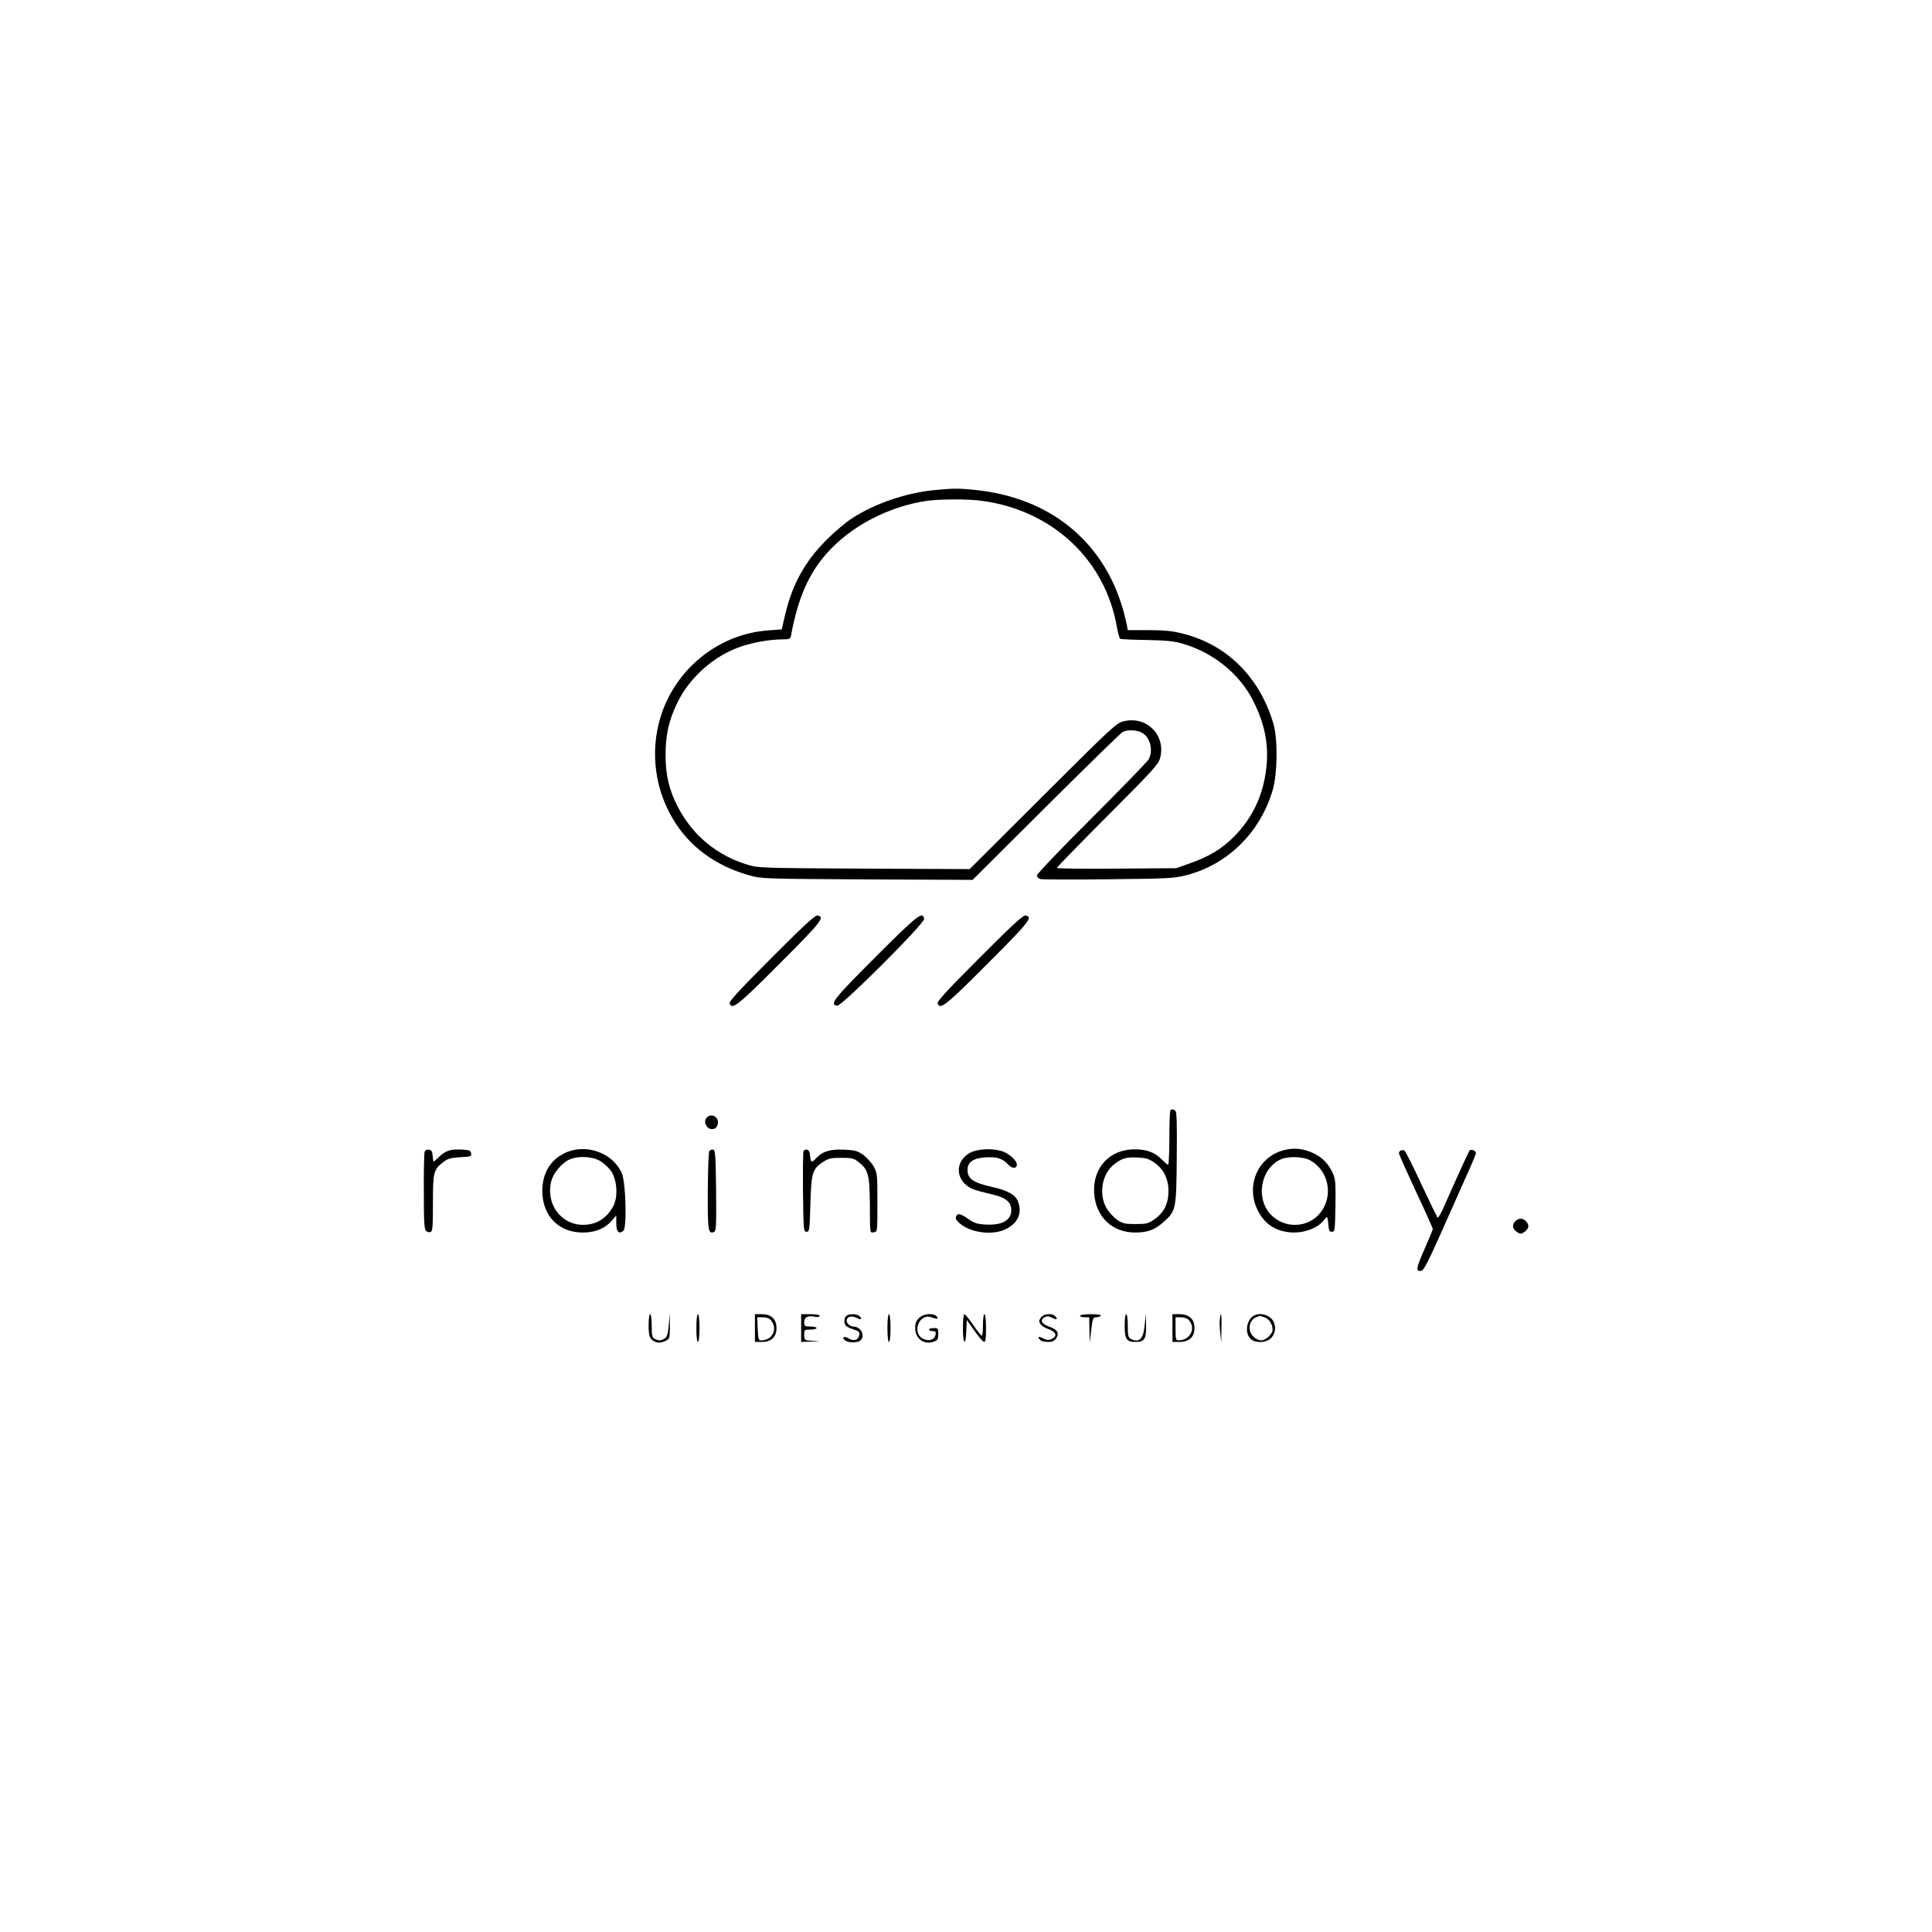
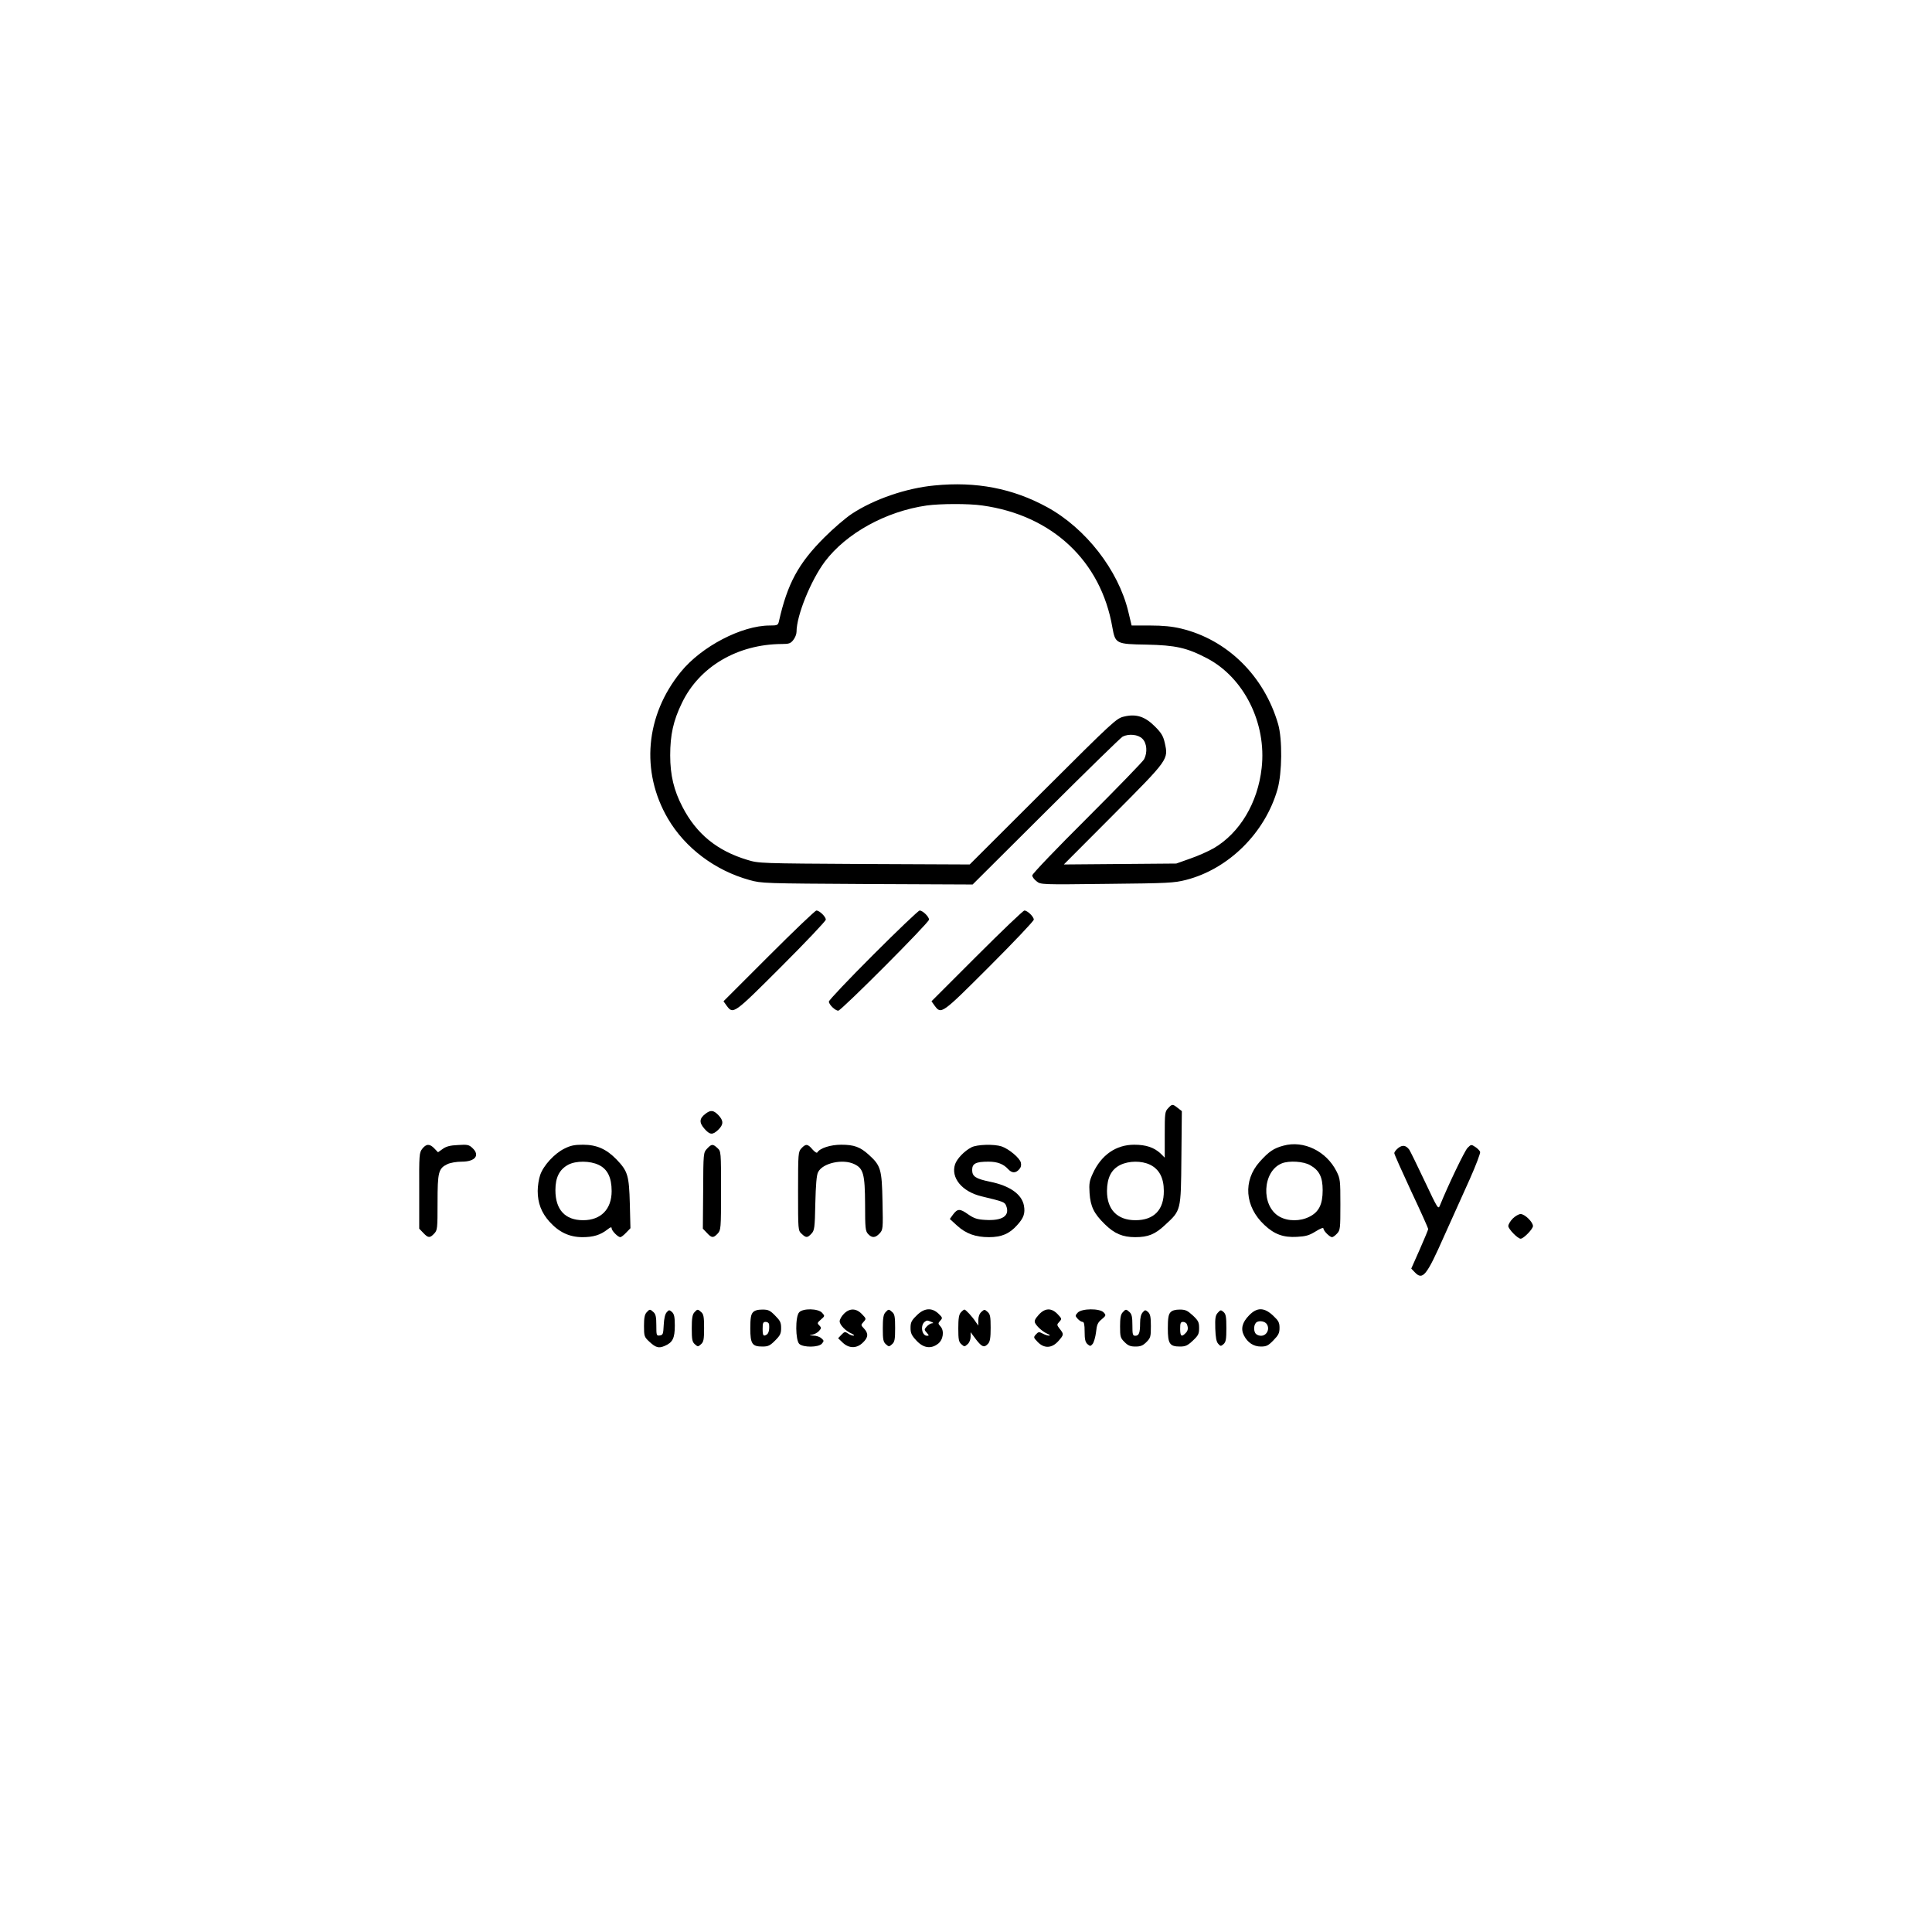
<svg xmlns="http://www.w3.org/2000/svg" viewBox="0 0 1254 1254" fill="currentColor" role="img" aria-label="rainsday cloud-rain logo with wordmark">
  <g transform="translate(0,1254) scale(0.1,-0.1)">
-     <path d="M6065 9359 c-182 -17 -392 -89 -536 -184 -41 -27 -115 -89 -164 -139 -142 -142 -222 -288 -269 -486 l-22 -95 -90 -7 c-302 -22 -570 -225 -680 -513 -87 -231 -65 -492 61 -706 106 -182 278 -309 500 -371 78 -22 94 -22 764 -26 l684 -3 476 474 c262 261 486 480 498 486 31 16 89 14 123 -4 55 -28 77 -114 46 -173 -8 -15 -175 -187 -370 -382 -196 -195 -356 -363 -356 -372 0 -10 10 -20 25 -24 13 -3 212 -4 442 -1 386 4 424 6 502 26 271 69 484 281 563 558 30 106 32 325 4 423 -89 306 -305 520 -599 590 -60 15 -117 20 -214 20 l-133 0 -5 28 c-22 107 -53 201 -94 287 -163 340 -475 550 -883 594 -107 12 -154 12 -273 0z m311 -70 c458 -63 799 -384 874 -822 7 -37 16 -70 21 -73 5 -3 82 -7 172 -8 132 -3 176 -7 237 -25 196 -58 364 -194 452 -366 77 -151 105 -288 87 -440 -19 -175 -89 -323 -207 -443 -80 -81 -164 -132 -287 -175 l-90 -32 -387 -3 c-214 -2 -388 0 -388 5 0 4 148 156 329 338 295 295 331 335 341 375 39 146 -86 274 -234 239 -49 -11 -66 -26 -527 -486 l-475 -474 -685 3 c-679 4 -685 4 -759 26 -199 61 -354 190 -450 374 -56 107 -80 207 -80 335 0 133 20 225 76 341 80 166 241 308 415 366 84 28 185 45 266 46 47 0 53 3 57 23 50 277 137 454 297 601 153 142 371 244 584 275 87 12 272 13 361 0z" />
-     <path d="M5007 6322 c-210 -210 -276 -282 -271 -295 16 -43 50 -17 323 257 275 275 299 306 246 314 -15 2 -96 -73 -298 -276z" />
-     <path d="M5681 6327 c-274 -275 -298 -306 -247 -315 27 -6 568 535 564 563 -8 54 -41 27 -317 -248z" />
-     <path d="M6357 6322 c-210 -210 -276 -282 -271 -295 16 -43 50 -17 323 257 275 275 299 306 246 314 -15 2 -96 -73 -298 -276z" />
-     <path d="M7597 5333 c-4 -3 -7 -84 -7 -180 0 -95 -4 -173 -8 -173 -5 0 -21 14 -38 31 -45 48 -98 69 -180 69 -163 0 -274 -121 -262 -287 11 -152 117 -253 266 -253 77 0 126 17 178 63 88 77 89 81 92 421 2 238 0 301 -10 307 -16 11 -23 11 -31 2z m-109 -336 c62 -41 96 -106 96 -186 1 -82 -28 -141 -92 -186 -40 -27 -51 -30 -121 -30 -68 0 -83 3 -119 27 -22 15 -54 49 -69 75 -54 92 -31 225 50 287 50 38 76 46 148 43 52 -2 75 -8 107 -30z" />
-     <path d="M4594 5292 c-19 -13 -23 -39 -8 -61 26 -36 74 -21 74 24 0 36 -37 57 -66 37z" />
-     <path d="M8331 5074 c-169 -45 -248 -233 -166 -393 47 -93 127 -140 236 -141 73 0 154 32 188 76 10 13 21 24 24 24 3 0 7 -21 9 -47 3 -40 6 -48 23 -48 19 0 20 8 23 168 2 146 0 173 -16 210 -28 62 -67 103 -125 131 -68 32 -129 38 -196 20z m168 -63 c126 -65 160 -235 68 -346 -79 -97 -231 -101 -319 -8 -101 107 -65 300 67 359 46 20 139 17 184 -5z" />
-     <path d="M2756 5065 c-3 -10 -6 -126 -5 -260 0 -198 3 -246 15 -255 7 -7 21 -10 29 -6 13 4 15 34 15 186 0 203 4 219 67 267 30 23 48 28 110 32 69 3 74 5 71 25 -3 18 -11 21 -53 24 -75 5 -111 -5 -151 -43 -20 -19 -38 -35 -40 -35 -1 0 -4 17 -6 38 -2 29 -8 38 -24 40 -13 2 -24 -4 -28 -13z" />
-     <path d="M3662 5054 c-92 -46 -142 -132 -142 -244 0 -161 106 -270 262 -270 81 0 143 25 188 76 l30 35 0 -51 c0 -55 17 -73 46 -49 24 19 16 316 -10 374 -59 135 -238 197 -374 129z m229 -47 c24 -13 57 -43 74 -66 40 -57 48 -166 17 -227 -42 -81 -110 -124 -197 -124 -147 0 -247 141 -205 290 13 46 63 106 108 130 54 28 146 27 203 -3z" />
-     <path d="M4604 5068 c-5 -7 -9 -124 -10 -260 -1 -258 2 -279 41 -264 13 5 15 40 13 268 -3 235 -5 263 -20 266 -9 2 -20 -3 -24 -10z" />
-     <path d="M5215 5068 c-3 -7 -4 -128 -3 -268 3 -247 4 -255 23 -255 19 0 20 8 25 180 6 205 13 227 82 273 36 23 51 27 118 27 68 0 81 -3 112 -27 63 -48 72 -81 74 -268 1 -205 -1 -192 27 -188 22 3 22 4 22 193 0 184 -1 191 -25 235 -14 24 -45 58 -68 75 -39 26 -53 30 -126 33 -89 4 -139 -12 -180 -57 -27 -30 -34 -26 -38 16 -2 27 -8 39 -21 41 -9 2 -19 -3 -22 -10z" />
-     <path d="M6295 5057 c-82 -46 -96 -141 -30 -203 32 -30 48 -36 185 -69 79 -19 114 -49 114 -99 0 -67 -61 -101 -170 -94 -52 3 -72 10 -109 36 -52 36 -70 40 -80 15 -4 -13 3 -26 26 -45 72 -61 216 -78 299 -35 79 39 107 107 76 182 -18 41 -68 69 -163 90 -128 29 -163 53 -163 113 0 49 39 76 119 80 73 4 110 -8 145 -47 25 -27 56 -28 56 0 0 27 -52 74 -99 88 -65 19 -160 14 -206 -12z" />
-     <path d="M9093 5073 c-7 -3 -13 -11 -13 -18 0 -7 50 -119 110 -248 61 -129 110 -239 110 -244 0 -5 -25 -65 -55 -133 -54 -122 -58 -146 -19 -138 14 2 46 63 115 218 53 118 128 287 167 375 40 87 72 164 72 171 0 15 -31 27 -41 17 -6 -7 -69 -144 -174 -381 -16 -35 -31 -59 -35 -55 -3 4 -51 103 -106 220 -54 117 -103 214 -109 216 -5 2 -16 2 -22 0z" />
-     <path d="M9836 4614 c-23 -23 -20 -51 9 -70 23 -15 27 -15 50 0 14 9 25 25 25 36 0 24 -26 50 -50 50 -10 0 -26 -7 -34 -16z" />
-     <path d="M4210 3937 c0 -76 9 -95 53 -110 20 -7 68 9 79 26 4 7 7 46 6 87 l-1 75 -6 -73 c-5 -57 -10 -77 -25 -88 -23 -17 -40 -18 -67 -4 -16 9 -19 22 -19 85 0 43 -4 75 -10 75 -6 0 -10 -31 -10 -73z" />
-     <path d="M4520 3920 c0 -53 4 -90 10 -90 6 0 10 37 10 90 0 53 -4 90 -10 90 -6 0 -10 -37 -10 -90z" />
-     <path d="M4900 3920 l0 -90 45 0 c62 0 95 32 95 90 0 58 -33 90 -95 90 l-45 0 0 -90z m102 53 c49 -57 13 -133 -62 -133 -16 0 -19 10 -22 75 l-3 75 36 0 c22 0 42 -7 51 -17z" />
-     <path d="M5200 3920 l0 -90 63 2 62 2 -52 3 c-53 4 -53 4 -53 39 0 33 1 34 40 34 22 0 40 5 40 10 0 6 -18 10 -40 10 -37 0 -40 2 -40 29 0 32 24 44 71 34 18 -3 29 -1 29 6 0 7 -22 11 -60 11 l-60 0 0 -90z" />
-     <path d="M5492 3998 c-16 -16 -15 -53 1 -65 6 -6 29 -16 50 -23 30 -9 37 -16 35 -32 -5 -35 -34 -46 -68 -26 -31 18 -50 9 -25 -12 20 -16 80 -17 99 -1 35 29 4 91 -46 91 -23 0 -48 27 -42 45 9 22 34 26 65 11 30 -15 38 -9 17 12 -7 7 -26 12 -43 12 -17 0 -36 -5 -43 -12z" />
-     <path d="M5760 3920 c0 -53 4 -90 10 -90 6 0 10 37 10 90 0 53 -4 90 -10 90 -6 0 -10 -37 -10 -90z" />
-     <path d="M5965 3985 c-18 -17 -25 -35 -25 -63 0 -71 56 -113 122 -90 24 9 28 15 28 49 0 37 -2 39 -30 39 -16 0 -30 -4 -30 -10 0 -5 11 -10 24 -10 19 0 22 -4 18 -25 -5 -30 -42 -43 -78 -26 -79 35 -29 171 52 141 37 -14 49 -13 34 5 -20 25 -87 19 -115 -10z" />
-     <path d="M6250 3920 c0 -107 18 -122 22 -19 l3 72 50 -71 c28 -40 56 -72 63 -72 9 0 12 25 12 90 0 53 -4 90 -10 90 -6 0 -10 -30 -10 -70 0 -38 -3 -70 -7 -70 -5 0 -30 32 -56 70 -27 39 -52 70 -58 70 -5 0 -9 -40 -9 -90z" />
-     <path d="M6756 3988 c-13 -19 -14 -25 -3 -42 8 -11 27 -24 43 -29 58 -19 72 -49 30 -68 -19 -9 -31 -8 -55 4 -32 16 -41 11 -19 -11 7 -7 29 -12 50 -12 29 0 41 6 54 24 21 34 7 57 -48 76 -48 17 -60 43 -28 60 16 9 28 8 50 -4 31 -15 39 -9 18 12 -20 20 -75 15 -92 -10z" />
-     <path d="M7010 4000 c0 -5 14 -10 30 -10 l30 0 1 -82 2 -83 10 83 c9 76 11 82 33 82 12 0 26 5 29 10 4 6 -20 10 -64 10 -41 0 -71 -4 -71 -10z" />
-     <path d="M7300 3936 c0 -88 12 -106 70 -106 59 0 70 18 69 108 l-2 77 -7 -74 c-8 -92 -36 -120 -91 -91 -16 9 -19 22 -19 85 0 43 -4 75 -10 75 -6 0 -10 -31 -10 -74z" />
-     <path d="M7610 3920 l0 -90 44 0 c64 0 99 31 99 90 0 59 -35 90 -99 90 l-44 0 0 -90z m104 54 c52 -52 13 -134 -65 -134 -17 0 -19 8 -19 75 l0 75 34 0 c19 0 42 -7 50 -16z" />
-     <path d="M7918 3983 c-3 -16 -2 -57 2 -93 l7 -65 1 93 c2 93 -2 115 -10 65z" />
-     <path d="M8122 3988 c-41 -45 -37 -124 9 -148 35 -19 94 -12 120 16 35 37 33 98 -4 130 -37 32 -95 33 -125 2z m85 2 c31 -11 53 -45 53 -81 0 -28 -44 -69 -75 -69 -14 0 -37 11 -50 25 -39 38 -29 106 18 125 12 5 22 9 23 9 1 1 15 -4 31 -9z" />
+     <path d="M6065 9389 c-182 -17 -392 -89 -536 -184 -41 -27 -121 -96 -179 -154 -168 -168 -239 -299 -294 -543 -6 -26 -10 -28 -60 -28 -182 0 -443 -136 -577 -301 -230 -282 -262 -647 -84 -952 112 -191 306 -337 530 -399 78 -22 94 -22 764 -26 l684 -3 476 474 c262 261 486 480 498 486 40 20 101 14 128 -14 29 -28 34 -89 11 -133 -8 -15 -175 -187 -370 -382 -196 -195 -356 -362 -356 -372 0 -9 12 -26 28 -38 27 -22 28 -22 457 -17 399 4 436 6 514 26 276 71 512 305 593 588 30 106 32 325 4 423 -91 313 -330 548 -629 620 -58 14 -118 20 -202 20 l-120 0 -22 92 c-65 268 -276 539 -526 676 -223 122 -461 168 -732 141z m311 -130 c453 -63 770 -360 844 -791 19 -106 24 -109 221 -112 190 -4 262 -20 394 -89 240 -126 387 -422 354 -712 -25 -226 -142 -421 -310 -520 -35 -20 -104 -51 -154 -68 l-90 -32 -365 -3 -365 -3 322 323 c361 363 357 358 333 467 -10 44 -22 64 -64 106 -64 64 -121 83 -200 64 -49 -11 -66 -26 -527 -486 l-475 -474 -685 3 c-680 4 -684 4 -759 27 -196 59 -330 169 -420 343 -56 107 -80 207 -80 335 0 133 20 225 76 340 113 236 361 382 651 383 44 0 55 4 72 26 12 15 21 38 21 53 0 106 93 334 184 456 139 184 396 326 661 364 87 12 272 13 361 0z" />
+     <path d="M4990 6335 l-294 -294 20 -28 c43 -58 44 -58 356 254 158 158 288 295 288 304 0 19 -41 59 -61 59 -8 0 -147 -133 -309 -295z" />
+     <path d="M5667 6342 c-158 -158 -287 -294 -287 -303 0 -19 41 -59 61 -59 19 0 589 571 589 591 0 19 -41 59 -61 59 -8 0 -143 -129 -302 -288z" />
+     <path d="M6340 6335 l-294 -294 20 -28 c43 -58 44 -58 356 254 158 158 288 295 288 304 0 19 -41 59 -61 59 -8 0 -147 -133 -309 -295z" />
+     <path d="M7582 5347 c-21 -22 -22 -33 -22 -172 l0 -149 -27 27 c-42 39 -94 57 -171 57 -118 0 -214 -66 -269 -187 -22 -47 -25 -66 -21 -127 6 -87 28 -133 100 -203 61 -60 115 -83 196 -83 84 0 129 18 194 79 104 96 103 89 106 437 l3 302 -27 21 c-33 26 -36 26 -62 -2z m-117 -367 c59 -29 89 -85 89 -170 1 -123 -64 -190 -184 -190 -118 0 -185 69 -185 190 1 86 28 140 87 169 56 27 137 28 193 1z" />
+     <path d="M4578 5310 c-39 -30 -41 -56 -6 -96 36 -41 53 -42 90 -7 35 34 35 59 1 95 -32 33 -51 35 -85 8z" />
+     <path d="M8331 5104 c-64 -17 -95 -38 -155 -105 -109 -122 -97 -291 31 -410 65 -61 123 -82 211 -77 57 3 79 9 121 35 32 20 51 27 51 19 0 -15 41 -56 56 -56 6 0 20 10 32 23 21 22 22 33 22 188 0 157 -1 168 -25 216 -66 131 -213 203 -344 167z m173 -127 c59 -33 81 -77 81 -162 0 -92 -24 -141 -85 -172 -60 -31 -140 -31 -195 0 -122 68 -112 295 15 346 47 19 142 13 184 -12z" />
+     <path d="M2741 5084 c-20 -26 -21 -38 -20 -273 l0 -246 26 -27 c32 -34 43 -35 71 -5 21 22 22 32 22 201 0 199 6 222 64 250 19 9 59 16 93 16 88 0 120 42 69 89 -22 21 -33 23 -93 19 -50 -2 -77 -9 -99 -25 l-31 -22 -23 24 c-30 32 -53 32 -79 -1z" />
+     <path d="M3662 5084 c-64 -32 -135 -109 -156 -171 -9 -26 -16 -72 -16 -103 0 -78 24 -141 76 -199 62 -69 130 -101 215 -101 70 0 116 14 162 50 19 15 27 18 27 7 0 -15 41 -57 56 -57 6 0 23 13 38 29 l28 29 -4 159 c-5 183 -13 211 -86 287 -66 68 -129 96 -218 96 -55 0 -81 -5 -122 -26z m224 -105 c57 -27 84 -82 84 -170 0 -118 -70 -189 -185 -189 -117 0 -180 68 -180 195 0 83 26 134 83 165 51 27 142 26 198 -1z" />
+     <path d="M4589 5084 c-23 -25 -24 -26 -25 -272 l-2 -247 26 -27 c31 -34 42 -35 70 -5 21 23 22 30 22 278 0 254 0 256 -23 277 -30 28 -38 28 -68 -4z" />
+     <path d="M5202 5087 c-21 -23 -22 -30 -22 -278 0 -254 0 -256 23 -277 29 -28 38 -27 64 1 19 20 22 36 25 197 3 119 8 184 18 202 29 59 160 88 235 52 59 -28 69 -65 70 -260 0 -155 2 -174 19 -193 25 -27 47 -27 75 3 22 24 23 28 19 208 -4 208 -11 232 -88 302 -57 52 -97 66 -180 66 -69 0 -138 -22 -155 -50 -3 -6 -17 3 -32 20 -30 36 -43 37 -71 7z" />
+     <path d="M6305 5093 c-46 -24 -93 -73 -106 -110 -29 -88 46 -178 172 -208 145 -35 150 -37 160 -62 25 -65 -25 -98 -137 -91 -52 3 -72 10 -110 36 -53 38 -69 38 -98 -1 l-21 -29 47 -43 c58 -53 121 -75 207 -75 82 0 133 22 183 78 43 47 53 77 44 127 -14 74 -92 129 -221 155 -92 19 -115 34 -115 76 0 42 24 54 106 54 58 0 97 -15 128 -49 24 -26 48 -27 71 -1 12 13 15 27 11 44 -7 30 -78 89 -125 105 -49 16 -160 13 -196 -6z" />
+     <path d="M9076 5089 c-14 -11 -26 -26 -26 -34 0 -7 50 -119 110 -248 61 -129 110 -239 110 -244 0 -5 -25 -65 -55 -133 l-55 -124 22 -23 c52 -55 76 -27 191 233 52 115 127 282 167 371 40 90 70 169 67 177 -3 8 -18 23 -32 32 -26 17 -27 16 -50 -7 -19 -20 -124 -238 -178 -371 -12 -30 -13 -28 -101 158 -49 104 -94 195 -99 202 -22 29 -44 32 -71 11z" />
+     <path d="M9819 4631 c-16 -16 -29 -38 -29 -49 0 -19 61 -82 80 -82 19 0 80 63 80 82 0 26 -53 78 -80 78 -12 0 -35 -13 -51 -29z" />
+     <path d="M4197 4022 c-13 -14 -17 -37 -17 -88 0 -66 2 -72 33 -101 43 -40 62 -46 101 -29 52 22 66 50 66 132 0 56 -4 74 -18 88 -18 15 -20 15 -35 -2 -10 -11 -17 -40 -19 -82 -3 -59 -5 -65 -25 -68 -22 -3 -23 0 -23 66 0 54 -4 72 -18 85 -23 21 -25 21 -45 -1z" />
+     <path d="M4507 4022 c-13 -14 -17 -39 -17 -104 0 -72 3 -88 20 -103 19 -17 21 -17 40 0 17 15 20 31 20 105 0 71 -3 90 -18 103 -23 21 -25 21 -45 -1z" />
+     <path d="M4887 4022 c-13 -14 -17 -39 -17 -104 0 -101 12 -118 79 -118 37 0 49 6 82 39 33 33 39 45 39 81 0 36 -6 48 -39 81 -33 34 -45 39 -83 39 -31 0 -50 -6 -61 -18z m105 -79 c3 -34 -3 -57 -15 -65 -22 -14 -27 -8 -27 37 0 38 3 45 20 45 12 0 21 -7 22 -17z" />
+     <path d="M5187 4022 c-26 -28 -24 -182 1 -205 27 -24 123 -23 146 1 15 18 15 20 -2 35 -10 10 -34 18 -53 18 -28 2 -30 3 -8 6 15 2 35 13 45 24 16 18 16 21 2 36 -15 14 -14 17 10 38 26 23 27 23 8 44 -26 29 -125 30 -149 3z" />
+     <path d="M5477 4012 c-15 -15 -27 -37 -27 -48 0 -23 38 -63 78 -80 15 -7 20 -13 12 -13 -9 -1 -25 6 -36 14 -19 13 -23 12 -43 -9 l-21 -22 29 -28 c41 -39 91 -40 131 -1 36 34 38 60 8 92 -21 22 -21 23 -3 43 18 20 18 21 -10 50 -38 40 -81 40 -118 2z" />
+     <path d="M5747 4022 c-13 -14 -17 -39 -17 -104 0 -72 3 -88 20 -103 19 -17 21 -17 40 0 17 15 20 31 20 105 0 71 -3 90 -18 103 -23 21 -25 21 -45 -1z" />
+     <path d="M5949 4001 c-33 -32 -39 -45 -39 -80 0 -34 7 -49 38 -82 45 -49 94 -56 139 -22 35 25 44 85 17 114 -16 18 -16 20 -1 37 16 17 15 20 -11 45 -44 42 -94 38 -143 -12z m96 -41 c15 -6 16 -9 4 -9 -9 -1 -24 -10 -34 -21 -17 -19 -17 -21 0 -40 16 -18 16 -20 2 -20 -35 0 -45 71 -13 92 13 9 15 9 41 -2z" />
+     <path d="M6237 4022 c-13 -14 -17 -39 -17 -104 0 -72 3 -88 20 -103 19 -17 21 -17 40 0 12 10 20 31 20 48 l0 30 35 -47 c39 -50 53 -55 78 -28 13 14 17 39 17 104 0 72 -3 88 -20 103 -19 17 -21 17 -40 0 -13 -12 -20 -31 -20 -54 l0 -35 -17 24 c-21 33 -65 80 -73 80 -4 0 -14 -8 -23 -18z" />
+     <path d="M6741 4005 c-24 -27 -29 -40 -22 -53 13 -24 48 -55 79 -69 15 -6 20 -12 12 -12 -8 -1 -27 5 -42 13 -24 13 -28 12 -44 -5 -17 -19 -16 -21 11 -49 42 -44 92 -42 134 5 37 42 37 45 10 79 -20 26 -21 28 -3 47 17 19 16 20 -11 49 -41 43 -83 41 -124 -5z" />
+     <path d="M6995 4020 c-17 -19 -17 -21 0 -40 10 -11 24 -20 32 -20 9 0 13 -17 13 -63 0 -49 4 -68 18 -81 18 -15 20 -15 34 1 8 10 18 44 22 76 5 49 11 63 37 84 28 24 29 26 13 44 -25 28 -143 27 -169 -1z" />
+     <path d="M7287 4022 c-13 -14 -17 -38 -17 -91 0 -67 2 -75 29 -102 23 -23 38 -29 71 -29 33 0 48 6 71 29 27 27 29 35 29 104 0 59 -4 77 -18 91 -18 15 -20 15 -35 -2 -11 -12 -17 -36 -17 -69 0 -64 -7 -83 -31 -83 -17 0 -19 8 -19 68 0 54 -4 72 -18 85 -23 21 -25 21 -45 -1z" />
+     <path d="M7597 4022 c-13 -14 -17 -39 -17 -104 0 -100 12 -118 79 -118 35 0 49 6 83 38 36 34 41 44 41 82 0 38 -5 48 -41 82 -35 32 -48 38 -85 38 -30 0 -49 -6 -60 -18z m107 -78 c10 -25 7 -42 -10 -58 -25 -26 -34 -19 -34 29 0 37 3 45 19 45 10 0 22 -7 25 -16z" />
+     <path d="M7904 4019 c-15 -17 -18 -34 -16 -102 2 -58 7 -86 19 -99 15 -17 17 -17 35 -2 15 14 18 32 18 104 0 72 -3 90 -18 104 -18 15 -20 15 -38 -5z" />
+     <path d="M8107 4002 c-44 -45 -55 -87 -33 -130 24 -47 63 -72 110 -72 36 0 48 6 81 40 33 34 40 47 40 81 0 35 -6 46 -42 80 -58 54 -104 55 -156 1z m115 -56 c22 -32 0 -76 -37 -76 -12 0 -26 5 -33 12 -18 18 -15 65 6 77 19 11 53 4 64 -13z" />
  </g>
</svg>
